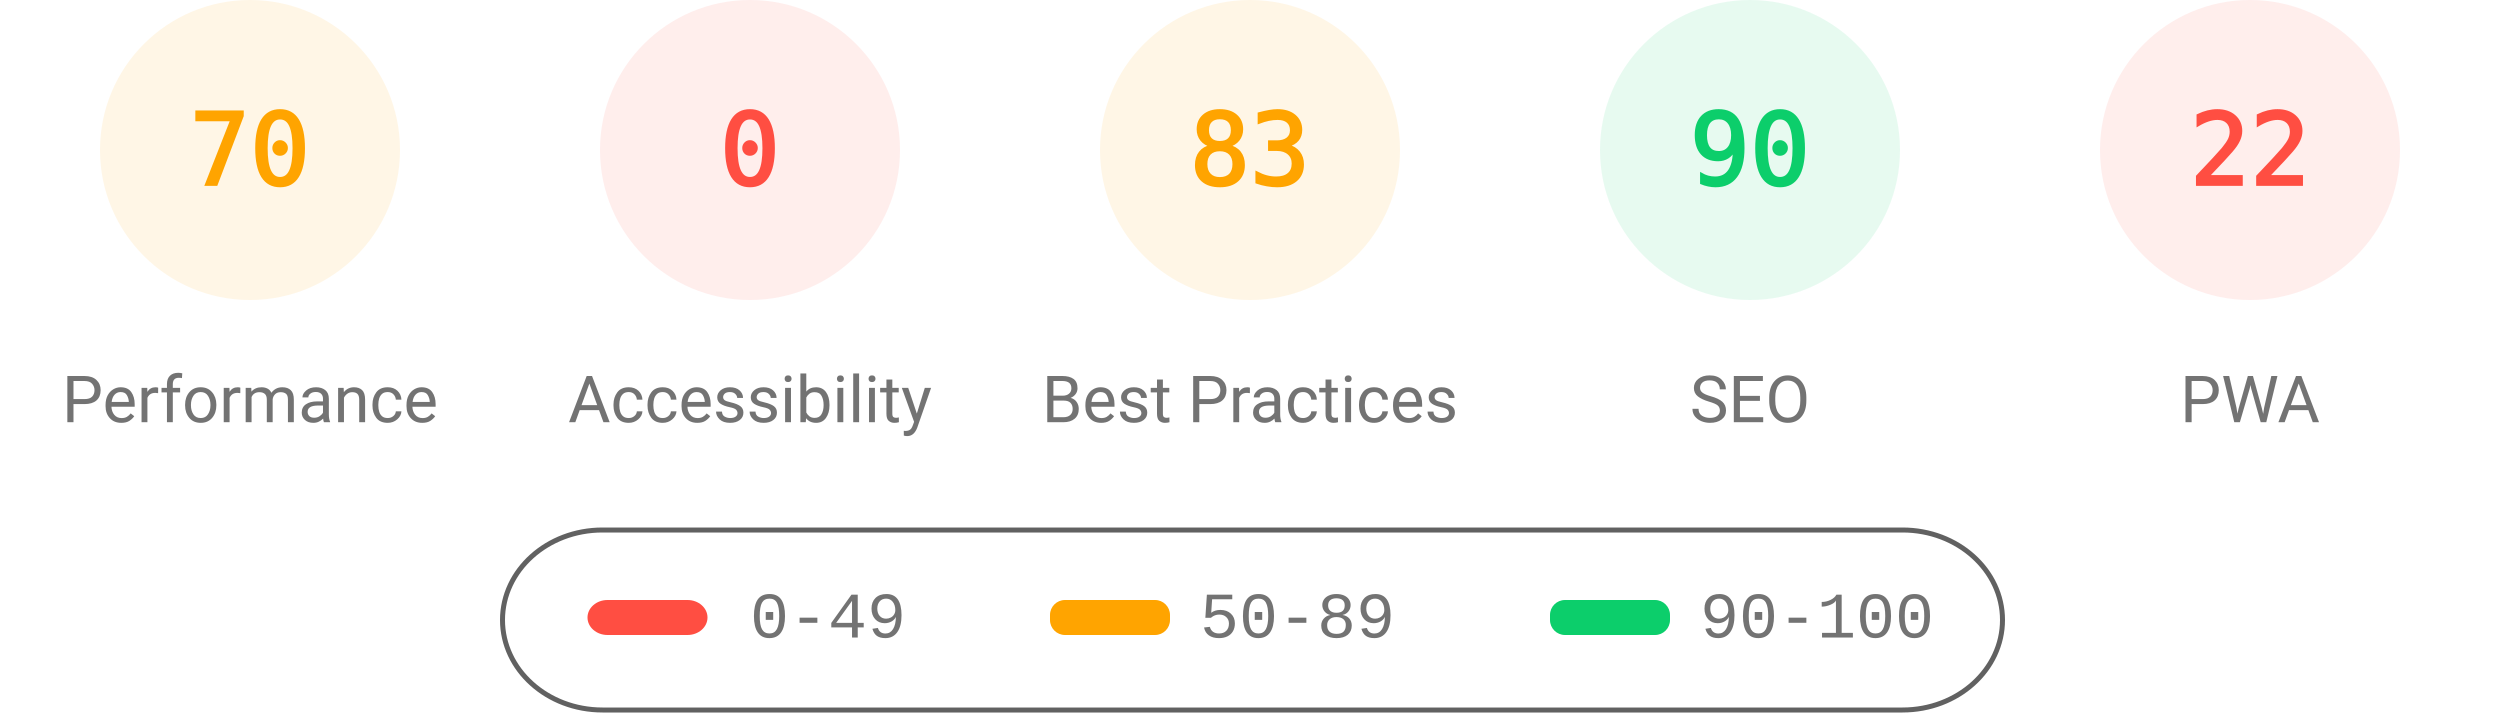
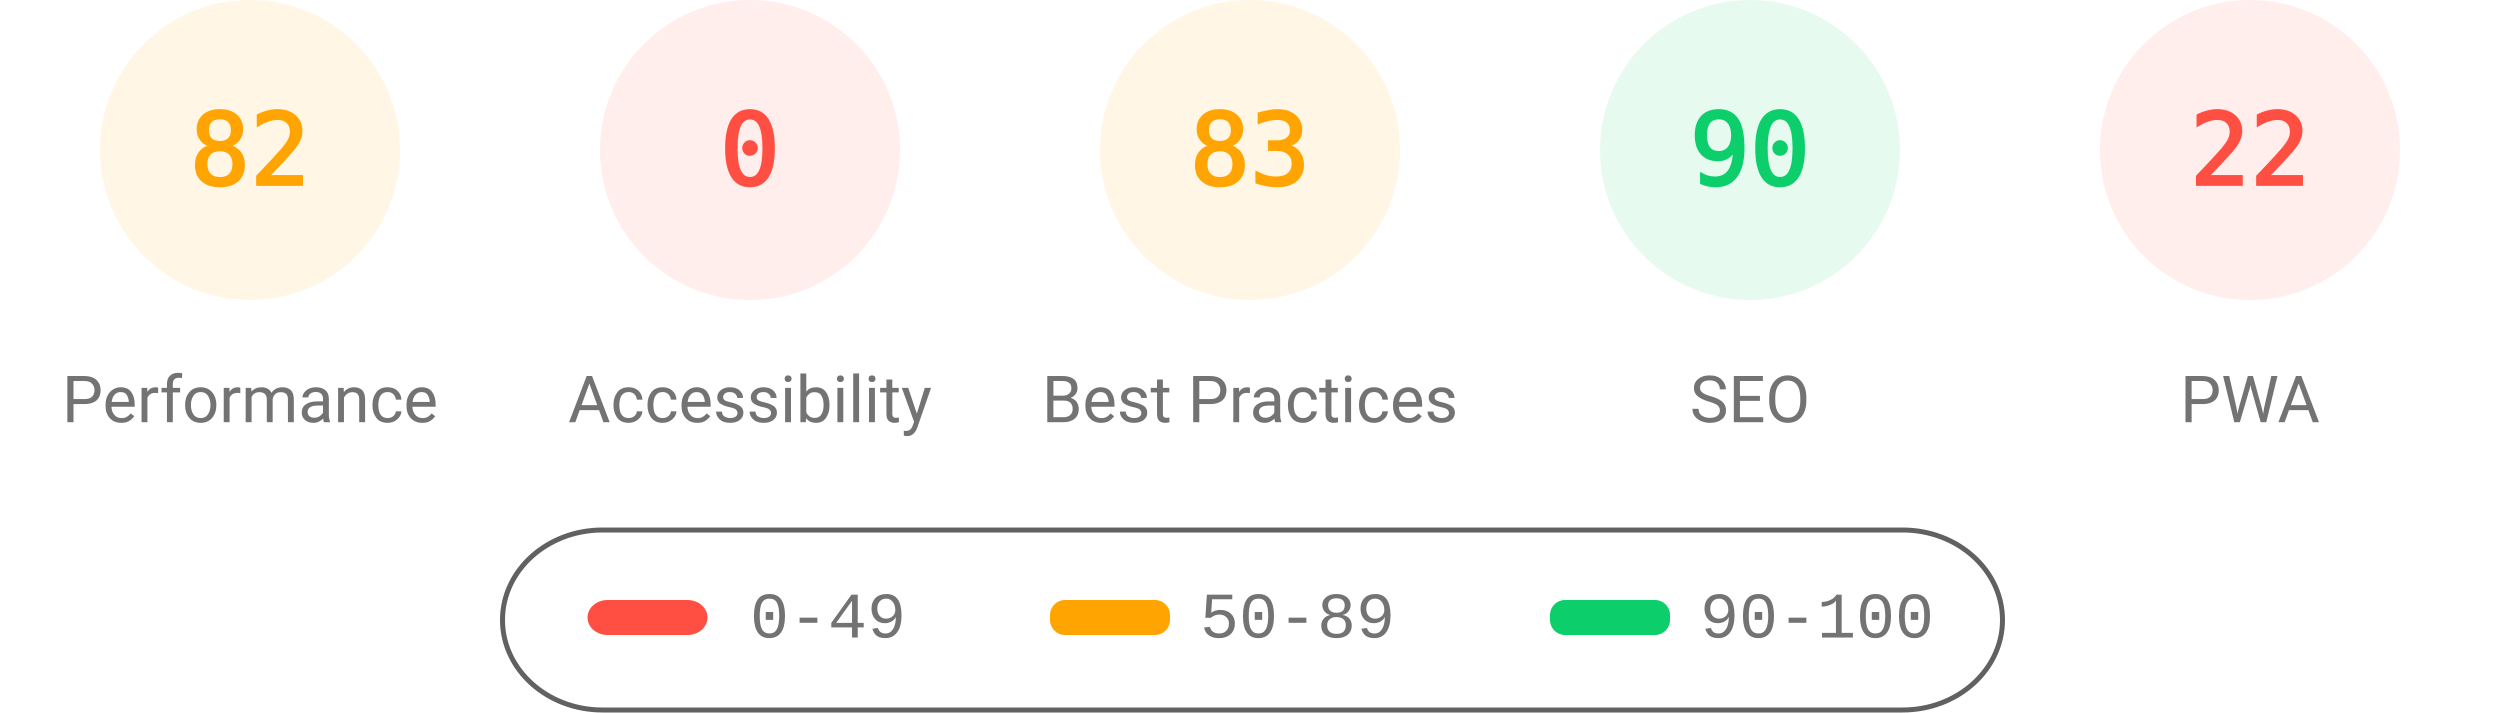
<svg xmlns="http://www.w3.org/2000/svg" fill="none" width="1000" height="285">
  <style>.gauge-base{opacity:.1}.gauge-arc{fill:none;animation-delay:250ms;stroke-linecap:round;transform:rotate(-90deg);transform-origin:100px 60px;animation:load-gauge 1s ease forwards}.guage-text{font-size:40px;font-family:monospace;text-align:center}.guage-red{color:#ff4e42;fill:#ff4e42;stroke:#ff4e42}.guage-orange{color:#ffa400;fill:#ffa400;stroke:#ffa400}.guage-green{color:#0cce6b;fill:#0cce6b;stroke:#0cce6b}.guage-undefined{color:#5c5c5c;fill:#5c5c5c;stroke:#5c5c5c}.guage-title{color:#737373;fill:#737373;stroke:none;font-size:26px;line-height:26px;font-family:Roboto,Halvetica,Arial,sans-serif}@keyframes load-gauge{from{stroke-dasharray:0 352.858}}</style>
  <svg class="guage-div guage-perf guage-orange" viewBox="0 0 200 200" width="200" height="200">
    <circle class="gauge-base" r="56" cx="100" cy="60" stroke-width="8" />
-     <circle class="gauge-arc guage-arc-1" r="56" cx="100" cy="60" stroke-width="8" style="stroke-dasharray:246.301,351.858" />
-     <text class="guage-text" x="100" y="60" alignment-baseline="central" dominant-baseline="central" text-anchor="middle">70</text>
+     <circle class="gauge-arc guage-arc-1" r="56" cx="100" cy="60" stroke-width="8" style="stroke-dasharray:288.524,351.858" />
+     <text class="guage-text" x="100" y="60" alignment-baseline="central" dominant-baseline="central" text-anchor="middle">82</text>
    <text class="guage-title" x="100" y="160" alignment-baseline="central" dominant-baseline="central" text-anchor="middle">Performance</text>
  </svg>
  <svg class="guage-div guage-acc guage-red" viewBox="0 0 200 200" width="200" height="200" x="200">
    <circle class="gauge-base" r="56" cx="100" cy="60" stroke-width="8" />
    <circle class="gauge-arc guage-arc-2" r="56" cx="100" cy="60" stroke-width="8" style="stroke-dasharray:0,351.858" />
    <text class="guage-text" x="100" y="60" alignment-baseline="central" dominant-baseline="central" text-anchor="middle">0</text>
    <text class="guage-title" x="100" y="160" alignment-baseline="central" dominant-baseline="central" text-anchor="middle">Accessibility</text>
  </svg>
  <svg class="guage-div guage-best guage-orange" viewBox="0 0 200 200" width="200" height="200" x="400">
    <circle class="gauge-base" r="56" cx="100" cy="60" stroke-width="8" />
    <circle class="gauge-arc guage-arc-3" r="56" cx="100" cy="60" stroke-width="8" style="stroke-dasharray:292.042,351.858" />
    <text class="guage-text" x="100" y="60" alignment-baseline="central" dominant-baseline="central" text-anchor="middle">83</text>
    <text class="guage-title" x="100" y="160" alignment-baseline="central" dominant-baseline="central" text-anchor="middle">Best Practices</text>
  </svg>
  <svg class="guage-div guage-seo guage-green" viewBox="0 0 200 200" width="200" height="200" x="600">
    <circle class="gauge-base" r="56" cx="100" cy="60" stroke-width="8" />
    <circle class="gauge-arc guage-arc-4" r="56" cx="100" cy="60" stroke-width="8" style="stroke-dasharray:316.672,351.858" />
    <text class="guage-text" x="100" y="60" alignment-baseline="central" dominant-baseline="central" text-anchor="middle">90</text>
    <text class="guage-title" x="100" y="160" alignment-baseline="central" dominant-baseline="central" text-anchor="middle">SEO</text>
  </svg>
  <svg class="guage-div guage-pwa guage-red" viewBox="0 0 200 200" width="200" height="200" x="800">
    <circle class="gauge-base" r="56" cx="100" cy="60" stroke-width="8" />
    <circle class="gauge-arc guage-arc-4" r="56" cx="100" cy="60" stroke-width="8" style="stroke-dasharray:77.409,351.858" />
    <text class="guage-text" x="100" y="60" alignment-baseline="central" dominant-baseline="central" text-anchor="middle">22</text>
    <text class="guage-title" x="100" y="160" alignment-baseline="central" dominant-baseline="central" text-anchor="middle">PWA</text>
  </svg>
  <svg width="604" height="76" x="200" y="210">
    <path fill="none" id="canvas_background" d="M-1-1h604v80H-1z" />
    <rect fill-opacity="0" stroke="#616161" stroke-width="2" rx="40" id="svg_2" height="72" width="600" y="2" x="1" fill="#000" />
    <rect stroke="#000" rx="8" id="svg_3" height="14" width="48" y="30" x="35" stroke-opacity="null" stroke-width="0" fill="#ff4e42" />
    <rect stroke="#000" rx="6" id="svg_4" height="14" width="48" y="30" x="220" stroke-opacity="null" stroke-width="0" fill="#ffa400" />
    <rect stroke="#000" rx="6" id="svg_5" height="14" width="48" y="30" x="420" stroke-opacity="null" stroke-width="0" fill="#0cce6b" />
    <text xml:space="preserve" text-anchor="start" font-family="'Courier New', Courier, monospace" font-size="26" id="svg_6" y="45" x="100" stroke-opacity="null" stroke-width="0" stroke="#000" fill="#737373">0-49</text>
    <text xml:space="preserve" text-anchor="start" font-family="'Courier New', Courier, monospace" font-size="26" id="svg_7" y="45" x="280" stroke-opacity="null" stroke-width="0" stroke="#000" fill="#737373">50-89</text>
    <text xml:space="preserve" text-anchor="start" font-family="'Courier New', Courier, monospace" font-size="26" id="svg_8" y="45" x="480" stroke-opacity="null" stroke-width="0" stroke="#000" fill="#737373">90-100</text>
  </svg>
</svg>
